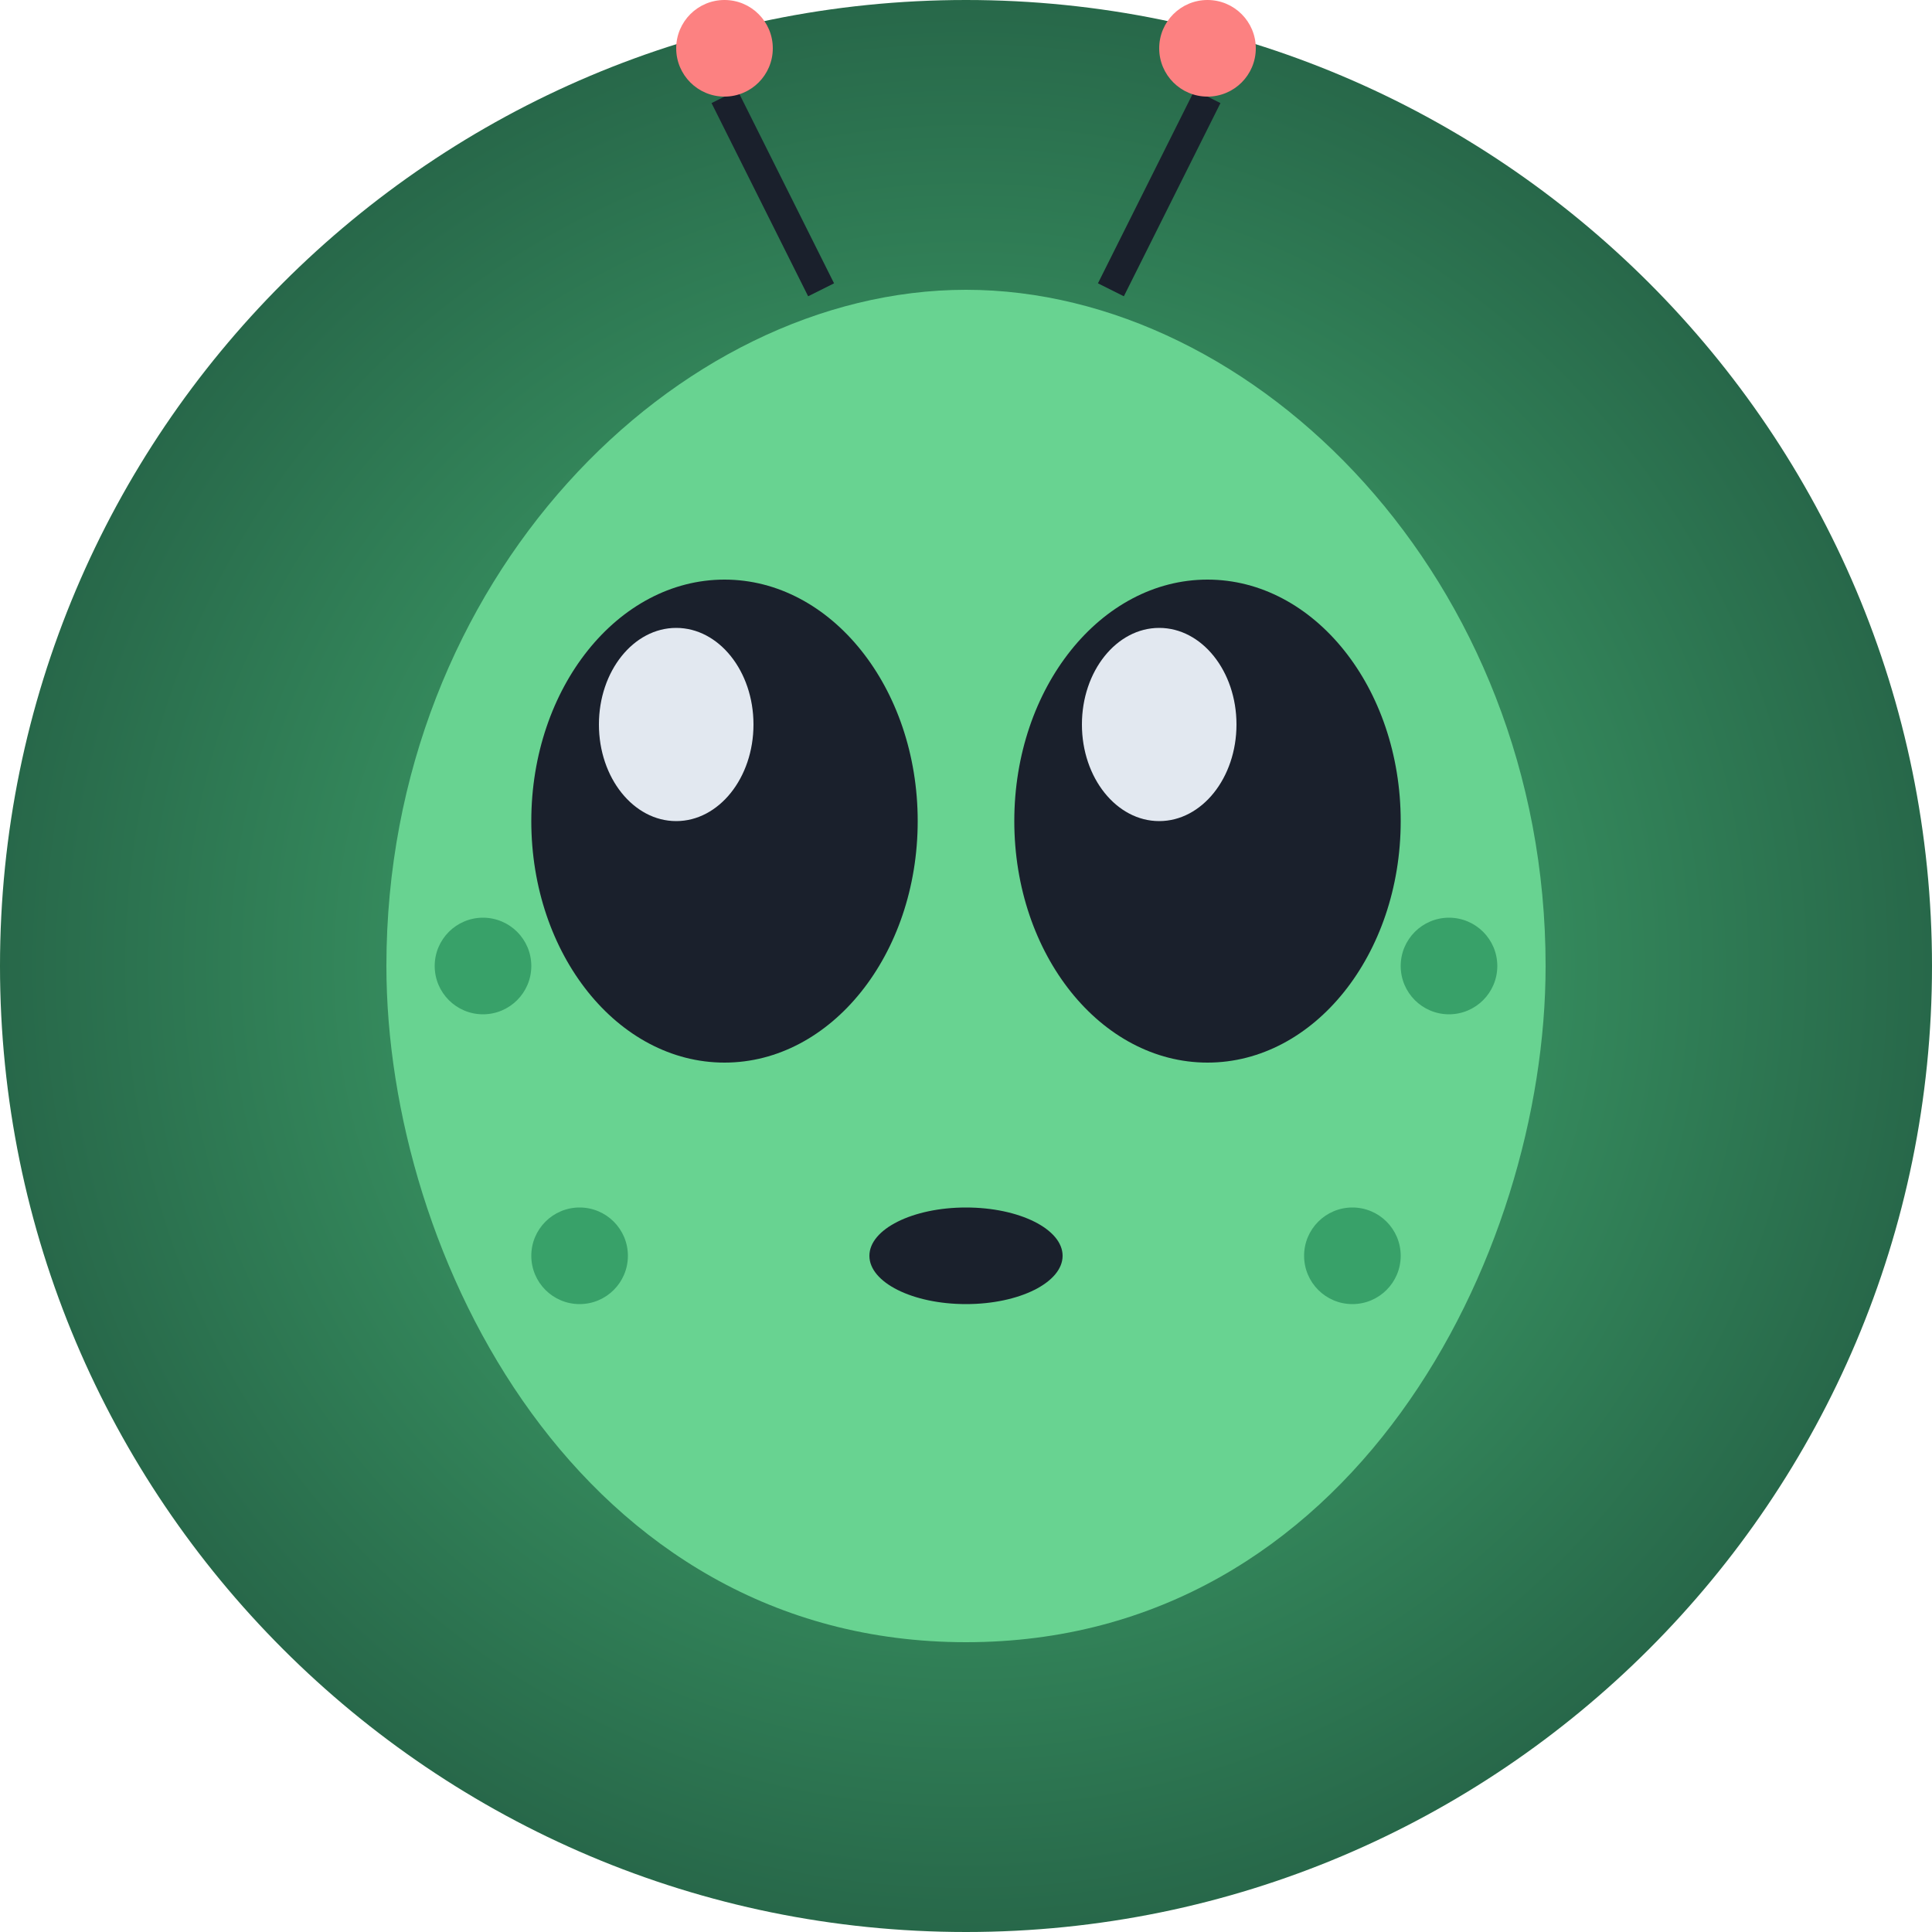
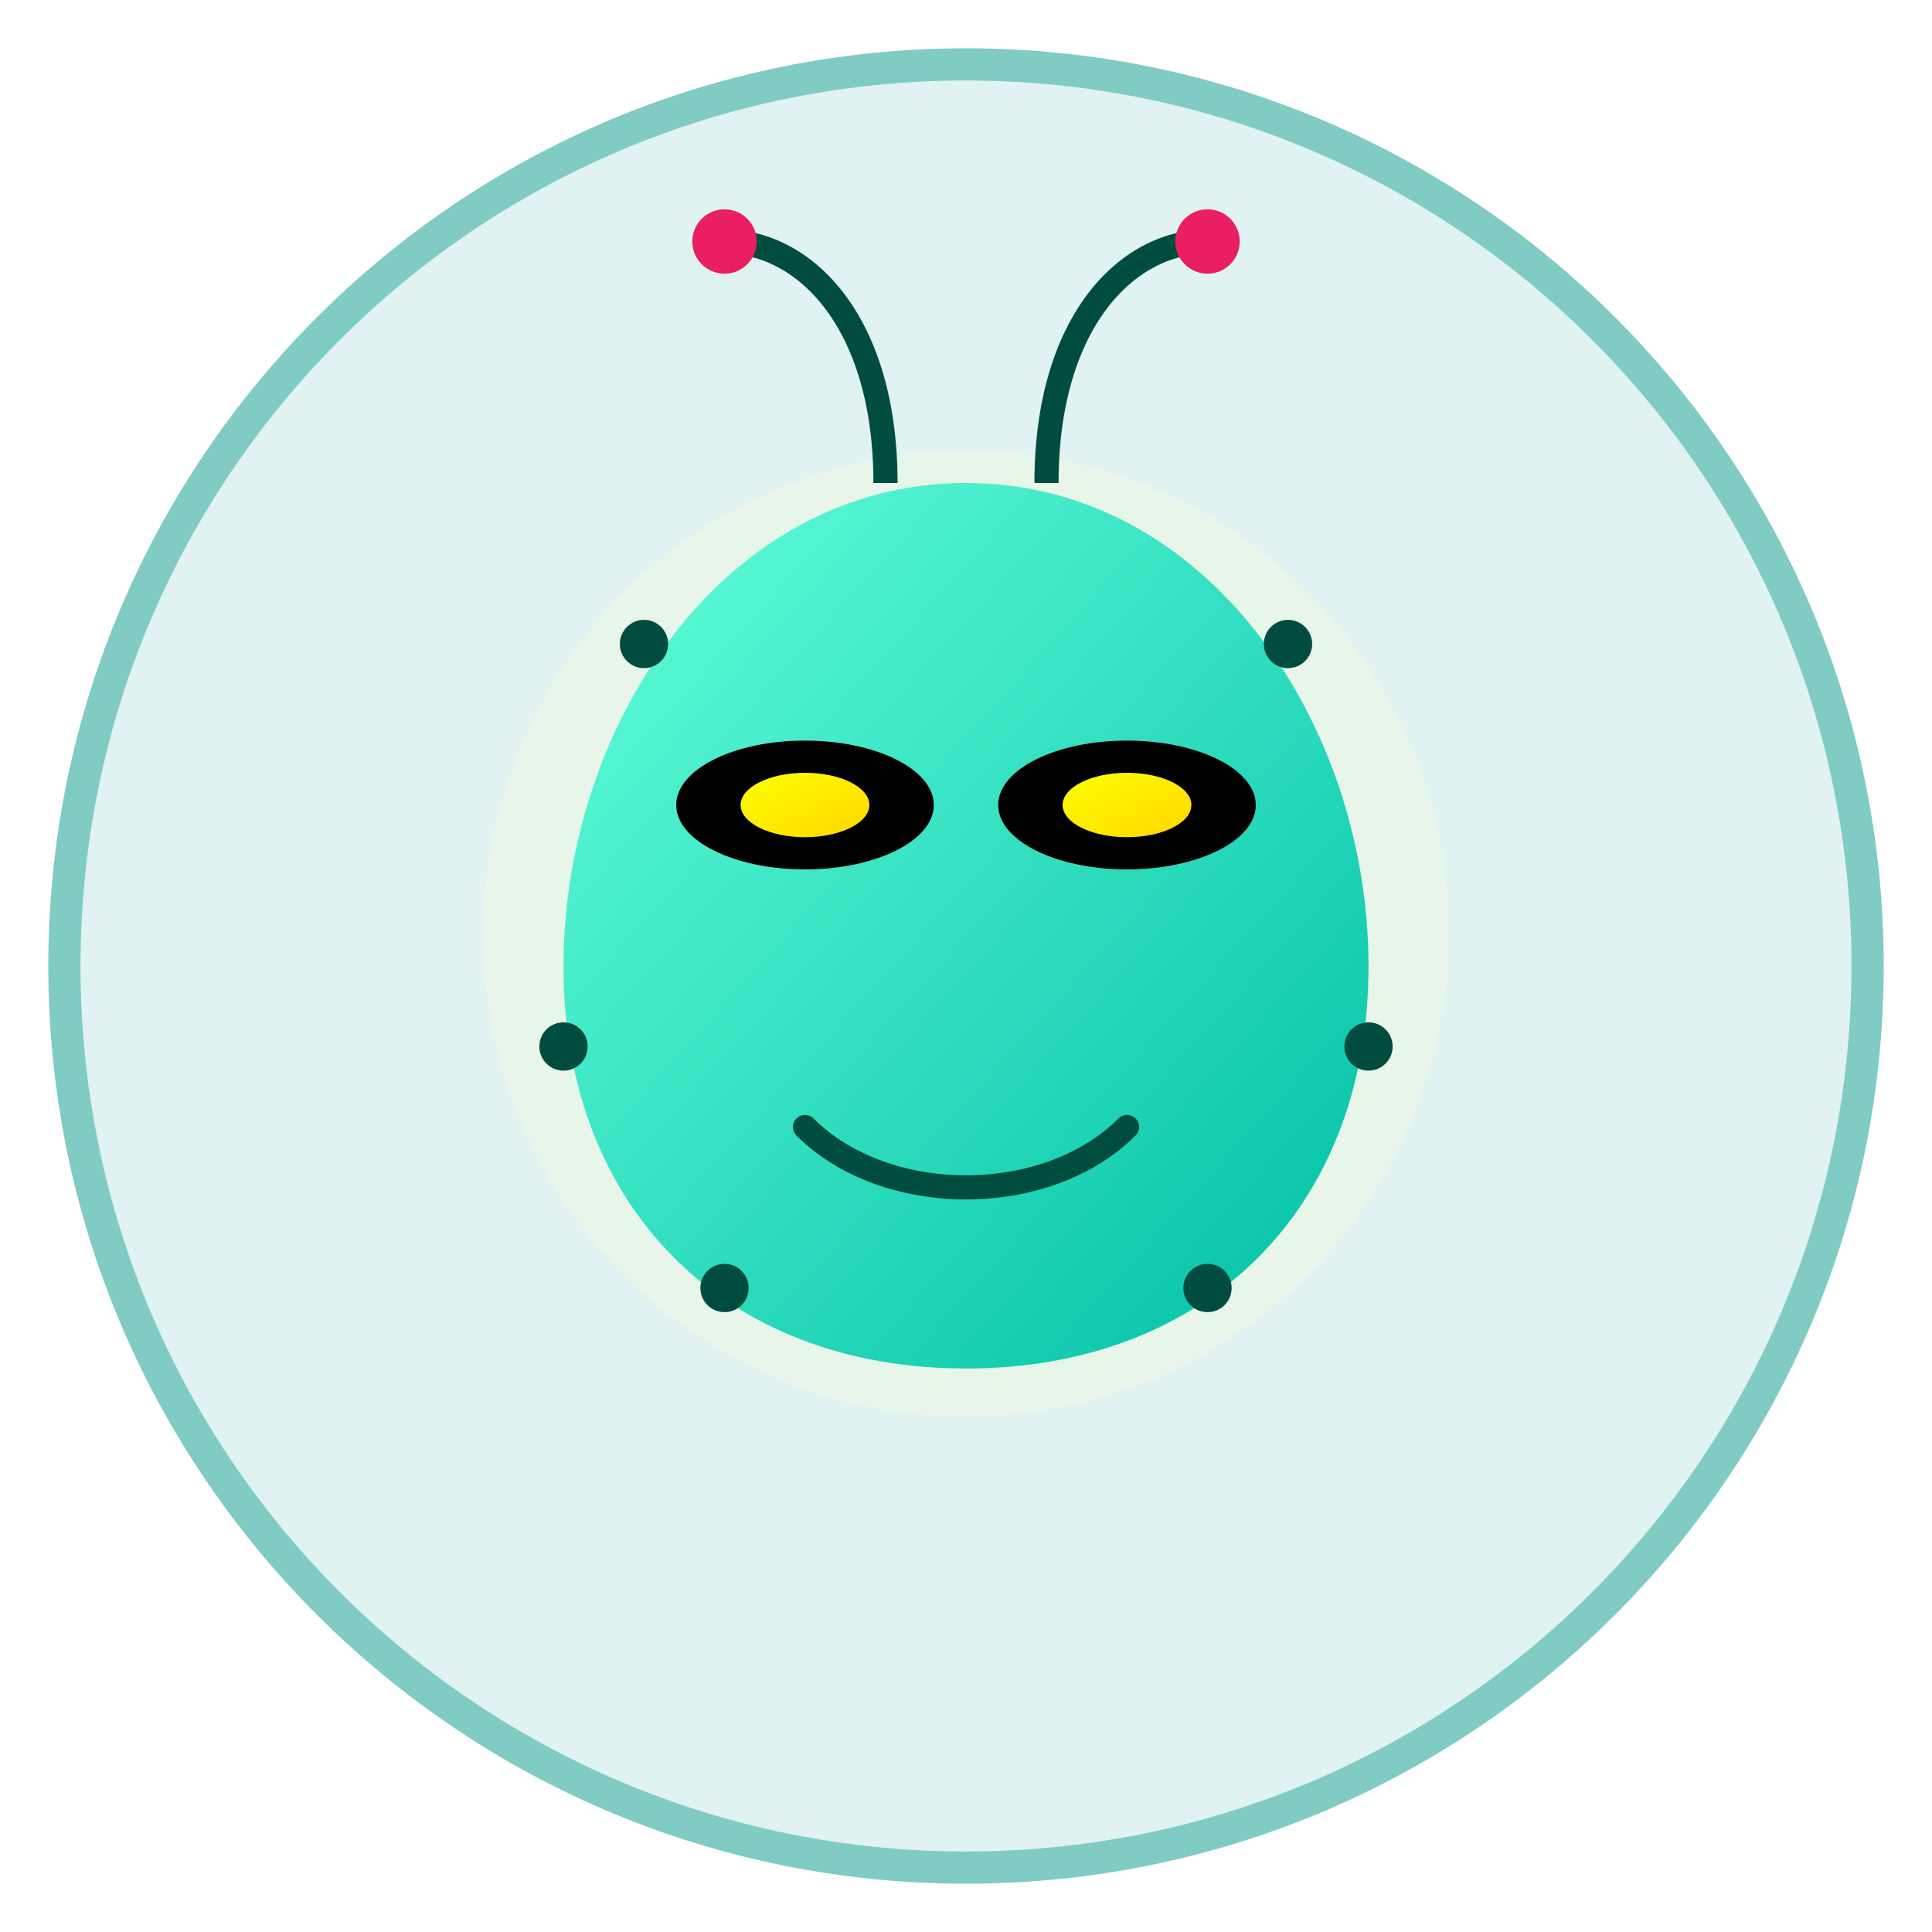
- <svg xmlns="http://www.w3.org/2000/svg" width="200" height="200" viewBox="0 0 200 200" fill="none">
-   <circle cx="100" cy="100" r="100" fill="url(#paint0_radial)" />
-   <path d="M100 170C60 170 40 130 40 100C40 60 70 30 100 30C130 30 160 60 160 100C160 130 140 170 100 170Z" fill="#68D391" />
-   <ellipse cx="75" cy="85" rx="20" ry="25" fill="#1A202C" />
-   <ellipse cx="125" cy="85" rx="20" ry="25" fill="#1A202C" />
-   <ellipse cx="70" cy="75" rx="8" ry="10" fill="#E2E8F0" />
-   <ellipse cx="120" cy="75" rx="8" ry="10" fill="#E2E8F0" />
-   <ellipse cx="100" cy="130" rx="10" ry="5" fill="#1A202C" />
-   <line x1="85" y1="30" x2="75" y2="10" stroke="#1A202C" stroke-width="3" />
-   <line x1="115" y1="30" x2="125" y2="10" stroke="#1A202C" stroke-width="3" />
-   <circle cx="75" cy="5" r="5" fill="#FC8181" />
-   <circle cx="125" cy="5" r="5" fill="#FC8181" />
-   <circle cx="60" cy="130" r="5" fill="#38A169" />
-   <circle cx="140" cy="130" r="5" fill="#38A169" />
-   <circle cx="50" cy="100" r="5" fill="#38A169" />
-   <circle cx="150" cy="100" r="5" fill="#38A169" />
+ <svg xmlns="http://www.w3.org/2000/svg" width="120" height="120" viewBox="0 0 120 120">
  <defs>
-     <radialGradient id="paint0_radial" cx="0" cy="0" r="1" gradientUnits="userSpaceOnUse" gradientTransform="translate(100 100) rotate(90) scale(100)">
-       <stop stop-color="#48BB78" />
-       <stop offset="1" stop-color="#276749" />
-     </radialGradient>
+     <linearGradient id="alienGradient" x1="0%" y1="0%" x2="100%" y2="100%">
+       <stop offset="0%" stop-color="#64FFDA" />
+       <stop offset="100%" stop-color="#00BFA5" />
+     </linearGradient>
+     <linearGradient id="eyeGradient" x1="0%" y1="0%" x2="100%" y2="100%">
+       <stop offset="0%" stop-color="#FFFF00" />
+       <stop offset="100%" stop-color="#FFD600" />
+     </linearGradient>
  </defs>
+   <circle cx="60" cy="60" r="56" fill="#E0F2F1" stroke="#80CBC4" stroke-width="2" />
+   <circle cx="60" cy="58" r="30" fill="#E8F5E9" />
+   <path d="M35 60C35 45 45 30 60 30C75 30 85 45 85 60C85 75 75 85 60 85C45 85 35 75 35 60Z" fill="url(#alienGradient)" />
+   <ellipse cx="50" cy="50" rx="8" ry="4" fill="#000000" />
+   <ellipse cx="70" cy="50" rx="8" ry="4" fill="#000000" />
+   <ellipse cx="50" cy="50" rx="4" ry="2" fill="url(#eyeGradient)" />
+   <ellipse cx="70" cy="50" rx="4" ry="2" fill="url(#eyeGradient)" />
+   <path d="M50 70C55 75 65 75 70 70" stroke="#004D40" stroke-width="1.5" stroke-linecap="round" fill="none" />
+   <path d="M55 30C55 20 50 15 45 15" stroke="#004D40" stroke-width="1.5" fill="none" />
+   <path d="M65 30C65 20 70 15 75 15" stroke="#004D40" stroke-width="1.5" fill="none" />
+   <circle cx="45" cy="15" r="2" fill="#E91E63" />
+   <circle cx="75" cy="15" r="2" fill="#E91E63" />
+   <circle cx="40" cy="40" r="1.5" fill="#004D40" />
+   <circle cx="80" cy="40" r="1.5" fill="#004D40" />
+   <circle cx="35" cy="65" r="1.5" fill="#004D40" />
+   <circle cx="85" cy="65" r="1.5" fill="#004D40" />
+   <circle cx="45" cy="80" r="1.5" fill="#004D40" />
+   <circle cx="75" cy="80" r="1.5" fill="#004D40" />
</svg>
